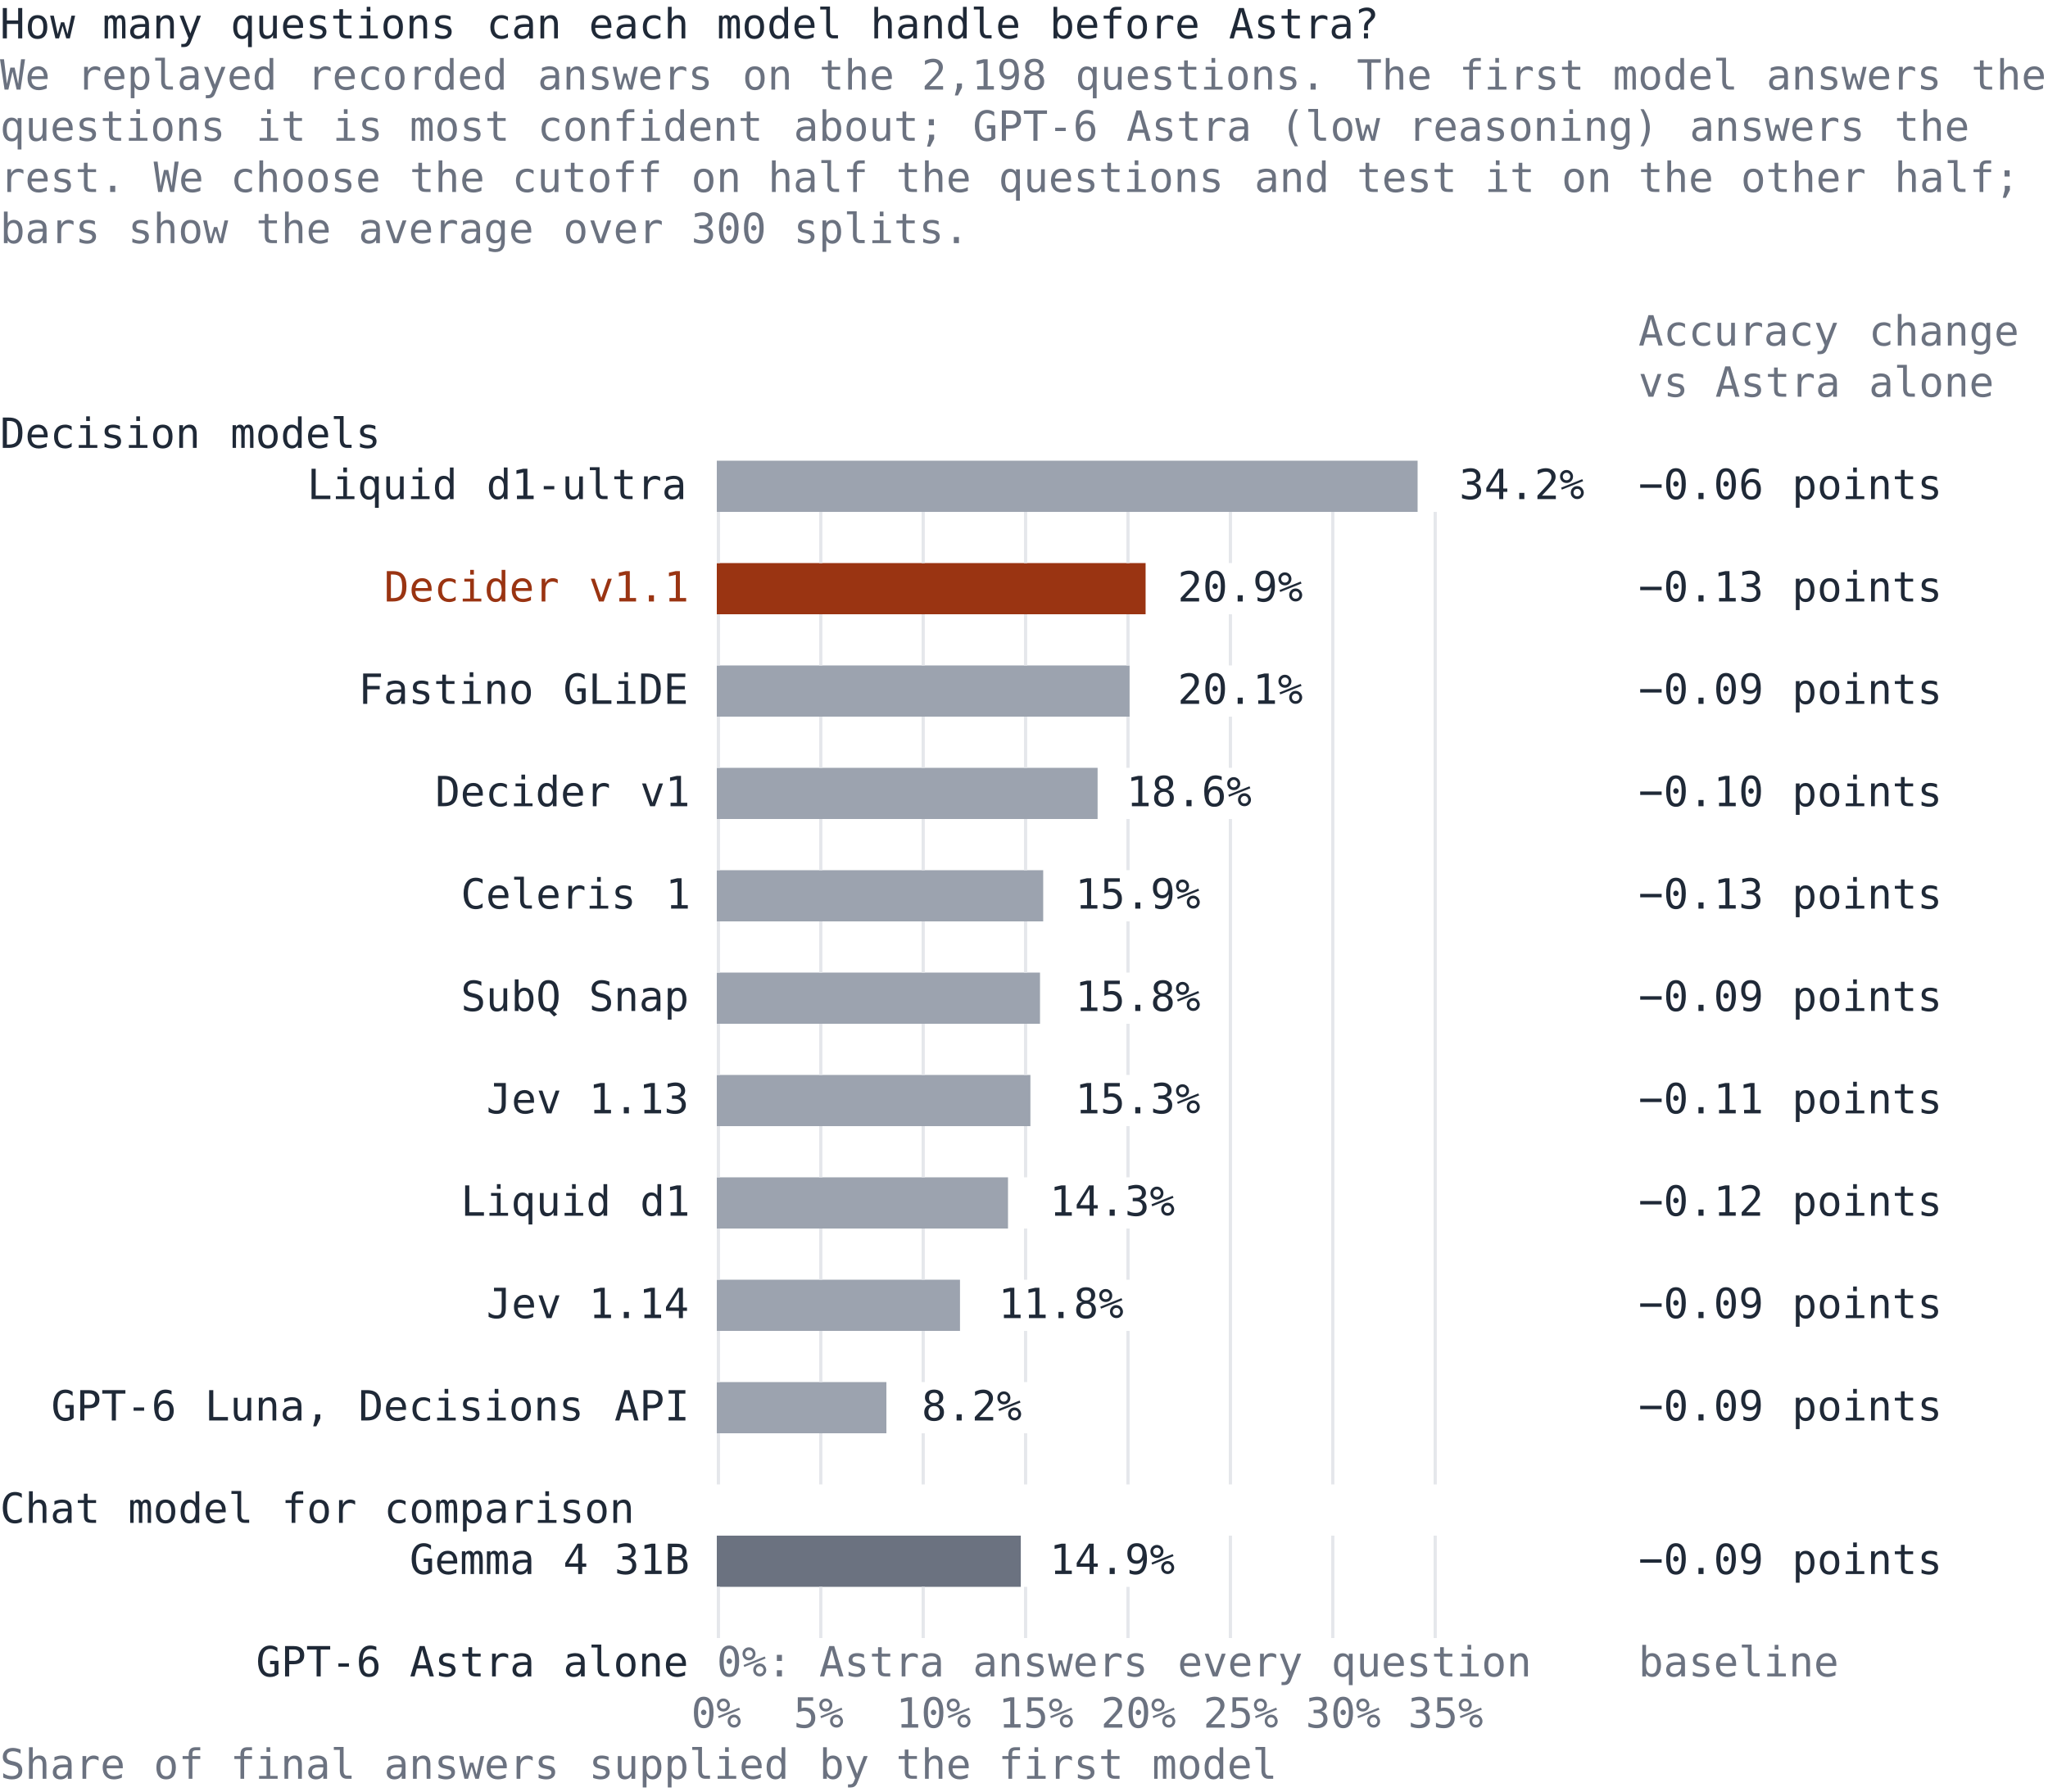
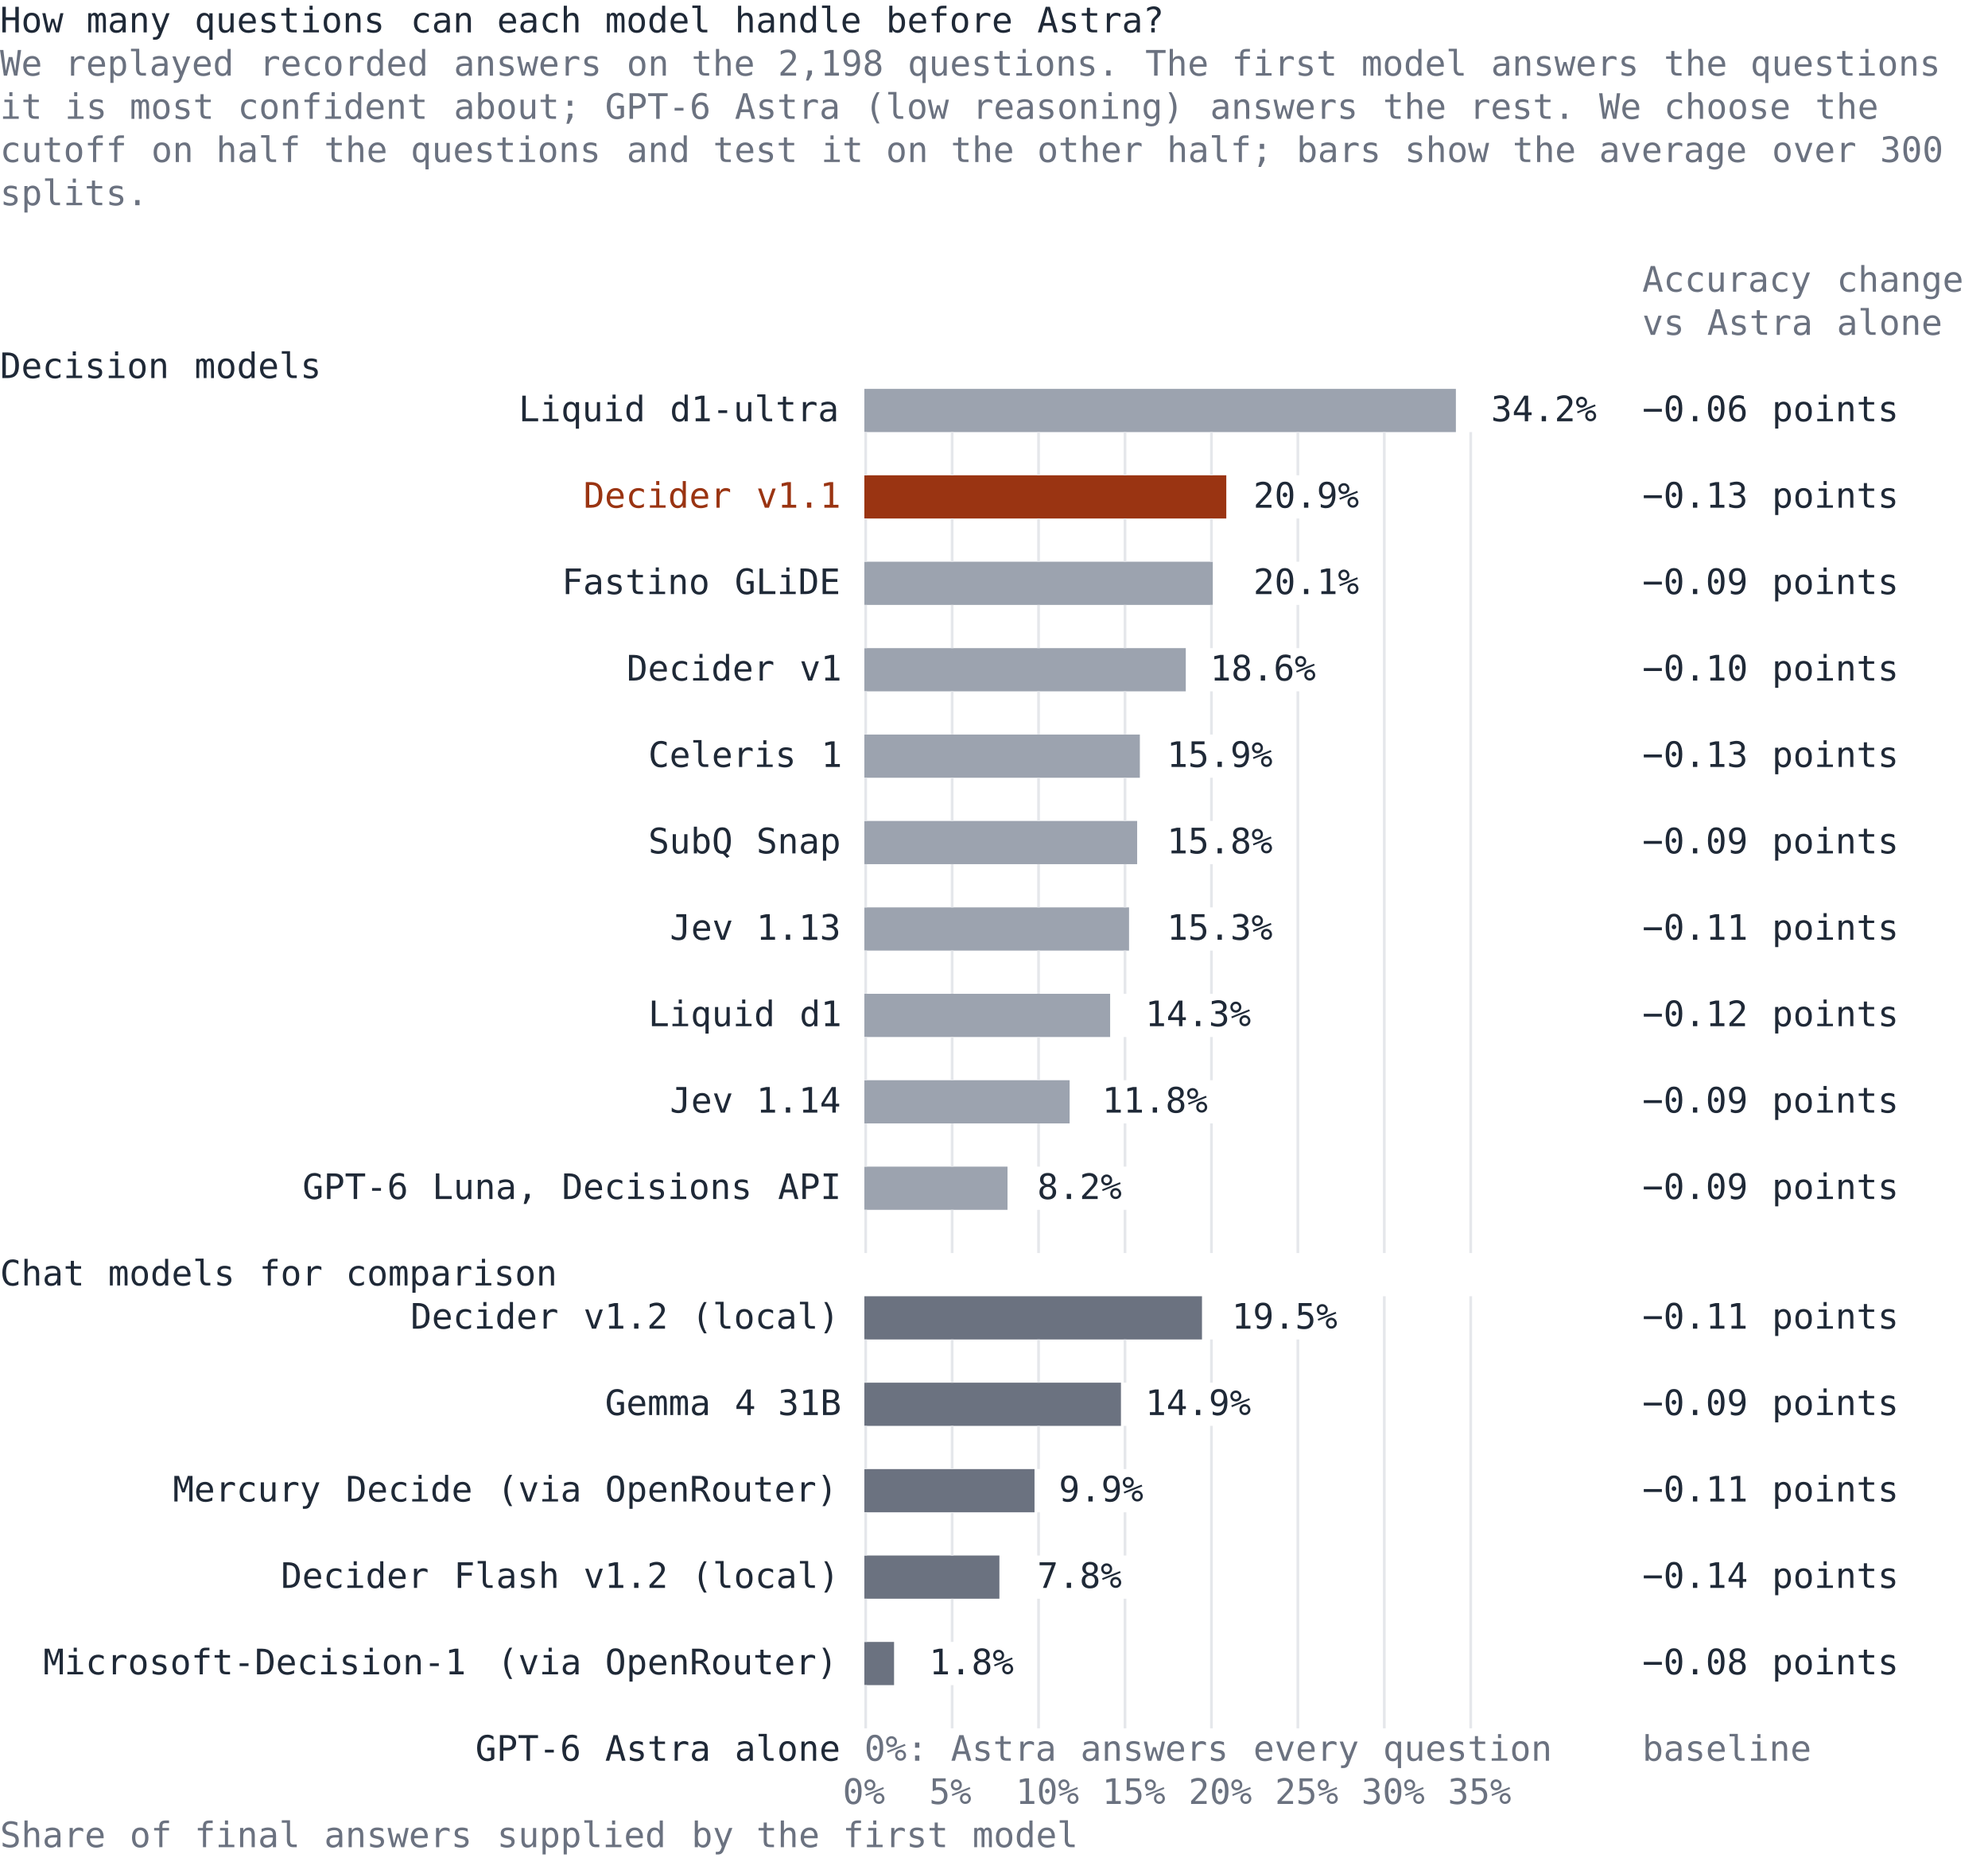
- <svg xmlns="http://www.w3.org/2000/svg" viewBox="0 0 640 560" width="640" height="560" role="img">
+ <svg xmlns="http://www.w3.org/2000/svg" viewBox="0 0 736 688" width="736" height="688" role="img">
  <style>text{font:13px ui-monospace,SFMono-Regular,Menlo,Consolas,"DejaVu Sans Mono",monospace;white-space:pre}</style>
-   <path fill="#6b7280" d="M224 480h8v16h-8zM232 480h8v16h-8zM240 480h8v16h-8zM248 480h8v16h-8zM256 480h8v16h-8zM264 480h8v16h-8zM272 480h8v16h-8zM280 480h8v16h-8zM288 480h8v16h-8zM296 480h8v16h-8zM304 480h8v16h-8zM312 480h7v16h-7z" />
-   <path fill="#9a3412" d="M224 176h8v16h-8zM232 176h8v16h-8zM240 176h8v16h-8zM248 176h8v16h-8zM256 176h8v16h-8zM264 176h8v16h-8zM272 176h8v16h-8zM280 176h8v16h-8zM288 176h8v16h-8zM296 176h8v16h-8zM304 176h8v16h-8zM312 176h8v16h-8zM320 176h8v16h-8zM328 176h8v16h-8zM336 176h8v16h-8zM344 176h8v16h-8zM352 176h6v16h-6z" />
-   <path fill="#9ca3af" d="M224 144h8v16h-8zM232 144h8v16h-8zM240 144h8v16h-8zM248 144h8v16h-8zM256 144h8v16h-8zM264 144h8v16h-8zM272 144h8v16h-8zM280 144h8v16h-8zM288 144h8v16h-8zM296 144h8v16h-8zM304 144h8v16h-8zM312 144h8v16h-8zM320 144h8v16h-8zM328 144h8v16h-8zM336 144h8v16h-8zM344 144h8v16h-8zM352 144h8v16h-8zM360 144h8v16h-8zM368 144h8v16h-8zM376 144h8v16h-8zM384 144h8v16h-8zM392 144h8v16h-8zM400 144h8v16h-8zM408 144h8v16h-8zM416 144h8v16h-8zM424 144h8v16h-8zM432 144h8v16h-8zM440 144h3v16h-3zM224 208h8v16h-8zM232 208h8v16h-8zM240 208h8v16h-8zM248 208h8v16h-8zM256 208h8v16h-8zM264 208h8v16h-8zM272 208h8v16h-8zM280 208h8v16h-8zM288 208h8v16h-8zM296 208h8v16h-8zM304 208h8v16h-8zM312 208h8v16h-8zM320 208h8v16h-8zM328 208h8v16h-8zM336 208h8v16h-8zM344 208h8v16h-8zM352 208h1v16h-1zM224 240h8v16h-8zM232 240h8v16h-8zM240 240h8v16h-8zM248 240h8v16h-8zM256 240h8v16h-8zM264 240h8v16h-8zM272 240h8v16h-8zM280 240h8v16h-8zM288 240h8v16h-8zM296 240h8v16h-8zM304 240h8v16h-8zM312 240h8v16h-8zM320 240h8v16h-8zM328 240h8v16h-8zM336 240h7v16h-7zM224 272h8v16h-8zM232 272h8v16h-8zM240 272h8v16h-8zM248 272h8v16h-8zM256 272h8v16h-8zM264 272h8v16h-8zM272 272h8v16h-8zM280 272h8v16h-8zM288 272h8v16h-8zM296 272h8v16h-8zM304 272h8v16h-8zM312 272h8v16h-8zM320 272h6v16h-6zM224 304h8v16h-8zM232 304h8v16h-8zM240 304h8v16h-8zM248 304h8v16h-8zM256 304h8v16h-8zM264 304h8v16h-8zM272 304h8v16h-8zM280 304h8v16h-8zM288 304h8v16h-8zM296 304h8v16h-8zM304 304h8v16h-8zM312 304h8v16h-8zM320 304h5v16h-5zM224 336h8v16h-8zM232 336h8v16h-8zM240 336h8v16h-8zM248 336h8v16h-8zM256 336h8v16h-8zM264 336h8v16h-8zM272 336h8v16h-8zM280 336h8v16h-8zM288 336h8v16h-8zM296 336h8v16h-8zM304 336h8v16h-8zM312 336h8v16h-8zM320 336h2v16h-2zM224 368h8v16h-8zM232 368h8v16h-8zM240 368h8v16h-8zM248 368h8v16h-8zM256 368h8v16h-8zM264 368h8v16h-8zM272 368h8v16h-8zM280 368h8v16h-8zM288 368h8v16h-8zM296 368h8v16h-8zM304 368h8v16h-8zM312 368h3v16h-3zM224 400h8v16h-8zM232 400h8v16h-8zM240 400h8v16h-8zM248 400h8v16h-8zM256 400h8v16h-8zM264 400h8v16h-8zM272 400h8v16h-8zM280 400h8v16h-8zM288 400h8v16h-8zM296 400h4v16h-4zM224 432h8v16h-8zM232 432h8v16h-8zM240 432h8v16h-8zM248 432h8v16h-8zM256 432h8v16h-8zM264 432h8v16h-8zM272 432h5v16h-5z" />
-   <path fill="#e5e7eb" d="M224 160h1v16h-1zM256 160h1v16h-1zM288 160h1v16h-1zM320 160h1v16h-1zM352 160h1v16h-1zM384 160h1v16h-1zM416 160h1v16h-1zM448 160h1v16h-1zM416 176h1v16h-1zM448 176h1v16h-1zM224 192h1v16h-1zM256 192h1v16h-1zM288 192h1v16h-1zM320 192h1v16h-1zM352 192h1v16h-1zM384 192h1v16h-1zM416 192h1v16h-1zM448 192h1v16h-1zM416 208h1v16h-1zM448 208h1v16h-1zM224 224h1v16h-1zM256 224h1v16h-1zM288 224h1v16h-1zM320 224h1v16h-1zM352 224h1v16h-1zM384 224h1v16h-1zM416 224h1v16h-1zM448 224h1v16h-1zM416 240h1v16h-1zM448 240h1v16h-1zM224 256h1v16h-1zM256 256h1v16h-1zM288 256h1v16h-1zM320 256h1v16h-1zM352 256h1v16h-1zM384 256h1v16h-1zM416 256h1v16h-1zM448 256h1v16h-1zM384 272h1v16h-1zM416 272h1v16h-1zM448 272h1v16h-1zM224 288h1v16h-1zM256 288h1v16h-1zM288 288h1v16h-1zM320 288h1v16h-1zM352 288h1v16h-1zM384 288h1v16h-1zM416 288h1v16h-1zM448 288h1v16h-1zM384 304h1v16h-1zM416 304h1v16h-1zM448 304h1v16h-1zM224 320h1v16h-1zM256 320h1v16h-1zM288 320h1v16h-1zM320 320h1v16h-1zM352 320h1v16h-1zM384 320h1v16h-1zM416 320h1v16h-1zM448 320h1v16h-1zM384 336h1v16h-1zM416 336h1v16h-1zM448 336h1v16h-1zM224 352h1v16h-1zM256 352h1v16h-1zM288 352h1v16h-1zM320 352h1v16h-1zM352 352h1v16h-1zM384 352h1v16h-1zM416 352h1v16h-1zM448 352h1v16h-1zM384 368h1v16h-1zM416 368h1v16h-1zM448 368h1v16h-1zM224 384h1v16h-1zM256 384h1v16h-1zM288 384h1v16h-1zM320 384h1v16h-1zM352 384h1v16h-1zM384 384h1v16h-1zM416 384h1v16h-1zM448 384h1v16h-1zM384 400h1v16h-1zM416 400h1v16h-1zM448 400h1v16h-1zM224 416h1v16h-1zM256 416h1v16h-1zM288 416h1v16h-1zM320 416h1v16h-1zM352 416h1v16h-1zM384 416h1v16h-1zM416 416h1v16h-1zM448 416h1v16h-1zM352 432h1v16h-1zM384 432h1v16h-1zM416 432h1v16h-1zM448 432h1v16h-1zM224 448h1v16h-1zM256 448h1v16h-1zM288 448h1v16h-1zM320 448h1v16h-1zM352 448h1v16h-1zM384 448h1v16h-1zM416 448h1v16h-1zM448 448h1v16h-1zM384 480h1v16h-1zM416 480h1v16h-1zM448 480h1v16h-1zM224 496h1v16h-1zM256 496h1v16h-1zM288 496h1v16h-1zM320 496h1v16h-1zM352 496h1v16h-1zM384 496h1v16h-1zM416 496h1v16h-1zM448 496h1v16h-1z" />
+   <path fill="#6b7280" d="M320 480h8v16h-8zM328 480h8v16h-8zM336 480h8v16h-8zM344 480h8v16h-8zM352 480h8v16h-8zM360 480h8v16h-8zM368 480h8v16h-8zM376 480h8v16h-8zM384 480h8v16h-8zM392 480h8v16h-8zM400 480h8v16h-8zM408 480h8v16h-8zM416 480h8v16h-8zM424 480h8v16h-8zM432 480h8v16h-8zM440 480h5v16h-5zM320 512h8v16h-8zM328 512h8v16h-8zM336 512h8v16h-8zM344 512h8v16h-8zM352 512h8v16h-8zM360 512h8v16h-8zM368 512h8v16h-8zM376 512h8v16h-8zM384 512h8v16h-8zM392 512h8v16h-8zM400 512h8v16h-8zM408 512h7v16h-7zM320 544h8v16h-8zM328 544h8v16h-8zM336 544h8v16h-8zM344 544h8v16h-8zM352 544h8v16h-8zM360 544h8v16h-8zM368 544h8v16h-8zM376 544h7v16h-7zM320 576h8v16h-8zM328 576h8v16h-8zM336 576h8v16h-8zM344 576h8v16h-8zM352 576h8v16h-8zM360 576h8v16h-8zM368 576h2v16h-2zM320 608h8v16h-8zM328 608h3v16h-3z" />
+   <path fill="#9a3412" d="M320 176h8v16h-8zM328 176h8v16h-8zM336 176h8v16h-8zM344 176h8v16h-8zM352 176h8v16h-8zM360 176h8v16h-8zM368 176h8v16h-8zM376 176h8v16h-8zM384 176h8v16h-8zM392 176h8v16h-8zM400 176h8v16h-8zM408 176h8v16h-8zM416 176h8v16h-8zM424 176h8v16h-8zM432 176h8v16h-8zM440 176h8v16h-8zM448 176h6v16h-6z" />
+   <path fill="#9ca3af" d="M320 144h8v16h-8zM328 144h8v16h-8zM336 144h8v16h-8zM344 144h8v16h-8zM352 144h8v16h-8zM360 144h8v16h-8zM368 144h8v16h-8zM376 144h8v16h-8zM384 144h8v16h-8zM392 144h8v16h-8zM400 144h8v16h-8zM408 144h8v16h-8zM416 144h8v16h-8zM424 144h8v16h-8zM432 144h8v16h-8zM440 144h8v16h-8zM448 144h8v16h-8zM456 144h8v16h-8zM464 144h8v16h-8zM472 144h8v16h-8zM480 144h8v16h-8zM488 144h8v16h-8zM496 144h8v16h-8zM504 144h8v16h-8zM512 144h8v16h-8zM520 144h8v16h-8zM528 144h8v16h-8zM536 144h3v16h-3zM320 208h8v16h-8zM328 208h8v16h-8zM336 208h8v16h-8zM344 208h8v16h-8zM352 208h8v16h-8zM360 208h8v16h-8zM368 208h8v16h-8zM376 208h8v16h-8zM384 208h8v16h-8zM392 208h8v16h-8zM400 208h8v16h-8zM408 208h8v16h-8zM416 208h8v16h-8zM424 208h8v16h-8zM432 208h8v16h-8zM440 208h8v16h-8zM448 208h1v16h-1zM320 240h8v16h-8zM328 240h8v16h-8zM336 240h8v16h-8zM344 240h8v16h-8zM352 240h8v16h-8zM360 240h8v16h-8zM368 240h8v16h-8zM376 240h8v16h-8zM384 240h8v16h-8zM392 240h8v16h-8zM400 240h8v16h-8zM408 240h8v16h-8zM416 240h8v16h-8zM424 240h8v16h-8zM432 240h7v16h-7zM320 272h8v16h-8zM328 272h8v16h-8zM336 272h8v16h-8zM344 272h8v16h-8zM352 272h8v16h-8zM360 272h8v16h-8zM368 272h8v16h-8zM376 272h8v16h-8zM384 272h8v16h-8zM392 272h8v16h-8zM400 272h8v16h-8zM408 272h8v16h-8zM416 272h6v16h-6zM320 304h8v16h-8zM328 304h8v16h-8zM336 304h8v16h-8zM344 304h8v16h-8zM352 304h8v16h-8zM360 304h8v16h-8zM368 304h8v16h-8zM376 304h8v16h-8zM384 304h8v16h-8zM392 304h8v16h-8zM400 304h8v16h-8zM408 304h8v16h-8zM416 304h5v16h-5zM320 336h8v16h-8zM328 336h8v16h-8zM336 336h8v16h-8zM344 336h8v16h-8zM352 336h8v16h-8zM360 336h8v16h-8zM368 336h8v16h-8zM376 336h8v16h-8zM384 336h8v16h-8zM392 336h8v16h-8zM400 336h8v16h-8zM408 336h8v16h-8zM416 336h2v16h-2zM320 368h8v16h-8zM328 368h8v16h-8zM336 368h8v16h-8zM344 368h8v16h-8zM352 368h8v16h-8zM360 368h8v16h-8zM368 368h8v16h-8zM376 368h8v16h-8zM384 368h8v16h-8zM392 368h8v16h-8zM400 368h8v16h-8zM408 368h3v16h-3zM320 400h8v16h-8zM328 400h8v16h-8zM336 400h8v16h-8zM344 400h8v16h-8zM352 400h8v16h-8zM360 400h8v16h-8zM368 400h8v16h-8zM376 400h8v16h-8zM384 400h8v16h-8zM392 400h4v16h-4zM320 432h8v16h-8zM328 432h8v16h-8zM336 432h8v16h-8zM344 432h8v16h-8zM352 432h8v16h-8zM360 432h8v16h-8zM368 432h5v16h-5z" />
+   <path fill="#e5e7eb" d="M320 160h1v16h-1zM352 160h1v16h-1zM384 160h1v16h-1zM416 160h1v16h-1zM448 160h1v16h-1zM480 160h1v16h-1zM512 160h1v16h-1zM544 160h1v16h-1zM512 176h1v16h-1zM544 176h1v16h-1zM320 192h1v16h-1zM352 192h1v16h-1zM384 192h1v16h-1zM416 192h1v16h-1zM448 192h1v16h-1zM480 192h1v16h-1zM512 192h1v16h-1zM544 192h1v16h-1zM512 208h1v16h-1zM544 208h1v16h-1zM320 224h1v16h-1zM352 224h1v16h-1zM384 224h1v16h-1zM416 224h1v16h-1zM448 224h1v16h-1zM480 224h1v16h-1zM512 224h1v16h-1zM544 224h1v16h-1zM512 240h1v16h-1zM544 240h1v16h-1zM320 256h1v16h-1zM352 256h1v16h-1zM384 256h1v16h-1zM416 256h1v16h-1zM448 256h1v16h-1zM480 256h1v16h-1zM512 256h1v16h-1zM544 256h1v16h-1zM480 272h1v16h-1zM512 272h1v16h-1zM544 272h1v16h-1zM320 288h1v16h-1zM352 288h1v16h-1zM384 288h1v16h-1zM416 288h1v16h-1zM448 288h1v16h-1zM480 288h1v16h-1zM512 288h1v16h-1zM544 288h1v16h-1zM480 304h1v16h-1zM512 304h1v16h-1zM544 304h1v16h-1zM320 320h1v16h-1zM352 320h1v16h-1zM384 320h1v16h-1zM416 320h1v16h-1zM448 320h1v16h-1zM480 320h1v16h-1zM512 320h1v16h-1zM544 320h1v16h-1zM480 336h1v16h-1zM512 336h1v16h-1zM544 336h1v16h-1zM320 352h1v16h-1zM352 352h1v16h-1zM384 352h1v16h-1zM416 352h1v16h-1zM448 352h1v16h-1zM480 352h1v16h-1zM512 352h1v16h-1zM544 352h1v16h-1zM480 368h1v16h-1zM512 368h1v16h-1zM544 368h1v16h-1zM320 384h1v16h-1zM352 384h1v16h-1zM384 384h1v16h-1zM416 384h1v16h-1zM448 384h1v16h-1zM480 384h1v16h-1zM512 384h1v16h-1zM544 384h1v16h-1zM480 400h1v16h-1zM512 400h1v16h-1zM544 400h1v16h-1zM320 416h1v16h-1zM352 416h1v16h-1zM384 416h1v16h-1zM416 416h1v16h-1zM448 416h1v16h-1zM480 416h1v16h-1zM512 416h1v16h-1zM544 416h1v16h-1zM448 432h1v16h-1zM480 432h1v16h-1zM512 432h1v16h-1zM544 432h1v16h-1zM320 448h1v16h-1zM352 448h1v16h-1zM384 448h1v16h-1zM416 448h1v16h-1zM448 448h1v16h-1zM480 448h1v16h-1zM512 448h1v16h-1zM544 448h1v16h-1zM512 480h1v16h-1zM544 480h1v16h-1zM320 496h1v16h-1zM352 496h1v16h-1zM384 496h1v16h-1zM416 496h1v16h-1zM448 496h1v16h-1zM480 496h1v16h-1zM512 496h1v16h-1zM544 496h1v16h-1zM480 512h1v16h-1zM512 512h1v16h-1zM544 512h1v16h-1zM320 528h1v16h-1zM352 528h1v16h-1zM384 528h1v16h-1zM416 528h1v16h-1zM448 528h1v16h-1zM480 528h1v16h-1zM512 528h1v16h-1zM544 528h1v16h-1zM448 544h1v16h-1zM480 544h1v16h-1zM512 544h1v16h-1zM544 544h1v16h-1zM320 560h1v16h-1zM352 560h1v16h-1zM384 560h1v16h-1zM416 560h1v16h-1zM448 560h1v16h-1zM480 560h1v16h-1zM512 560h1v16h-1zM544 560h1v16h-1zM448 576h1v16h-1zM480 576h1v16h-1zM512 576h1v16h-1zM544 576h1v16h-1zM320 592h1v16h-1zM352 592h1v16h-1zM384 592h1v16h-1zM416 592h1v16h-1zM448 592h1v16h-1zM480 592h1v16h-1zM512 592h1v16h-1zM544 592h1v16h-1zM384 608h1v16h-1zM416 608h1v16h-1zM448 608h1v16h-1zM480 608h1v16h-1zM512 608h1v16h-1zM544 608h1v16h-1zM320 624h1v16h-1zM352 624h1v16h-1zM384 624h1v16h-1zM416 624h1v16h-1zM448 624h1v16h-1zM480 624h1v16h-1zM512 624h1v16h-1zM544 624h1v16h-1z" />
  <text x="0 8 16" y="12" fill="#1f2937" font-weight="600">How</text>
  <text x="32 40 48 56" y="12" fill="#1f2937" font-weight="600">many</text>
  <text x="72 80 88 96 104 112 120 128 136" y="12" fill="#1f2937" font-weight="600">questions</text>
  <text x="152 160 168" y="12" fill="#1f2937" font-weight="600">can</text>
  <text x="184 192 200 208" y="12" fill="#1f2937" font-weight="600">each</text>
  <text x="224 232 240 248 256" y="12" fill="#1f2937" font-weight="600">model</text>
  <text x="272 280 288 296 304 312" y="12" fill="#1f2937" font-weight="600">handle</text>
  <text x="328 336 344 352 360 368" y="12" fill="#1f2937" font-weight="600">before</text>
  <text x="384 392 400 408 416 424" y="12" fill="#1f2937" font-weight="600">Astra?</text>
  <text x="0 8" y="28" fill="#6b7280">We</text>
  <text x="24 32 40 48 56 64 72 80" y="28" fill="#6b7280">replayed</text>
  <text x="96 104 112 120 128 136 144 152" y="28" fill="#6b7280">recorded</text>
  <text x="168 176 184 192 200 208 216" y="28" fill="#6b7280">answers</text>
  <text x="232 240" y="28" fill="#6b7280">on</text>
  <text x="256 264 272" y="28" fill="#6b7280">the</text>
  <text x="288 296 304 312 320" y="28" fill="#6b7280">2,198</text>
  <text x="336 344 352 360 368 376 384 392 400 408" y="28" fill="#6b7280">questions.</text>
  <text x="424 432 440" y="28" fill="#6b7280">The</text>
  <text x="456 464 472 480 488" y="28" fill="#6b7280">first</text>
  <text x="504 512 520 528 536" y="28" fill="#6b7280">model</text>
  <text x="552 560 568 576 584 592 600" y="28" fill="#6b7280">answers</text>
  <text x="616 624 632" y="28" fill="#6b7280">the</text>
-   <text x="0 8 16 24 32 40 48 56 64" y="44" fill="#6b7280">questions</text>
-   <text x="80 88" y="44" fill="#6b7280">it</text>
-   <text x="104 112" y="44" fill="#6b7280">is</text>
-   <text x="128 136 144 152" y="44" fill="#6b7280">most</text>
-   <text x="168 176 184 192 200 208 216 224 232" y="44" fill="#6b7280">confident</text>
-   <text x="248 256 264 272 280 288" y="44" fill="#6b7280">about;</text>
-   <text x="304 312 320 328 336" y="44" fill="#6b7280">GPT-6</text>
-   <text x="352 360 368 376 384" y="44" fill="#6b7280">Astra</text>
-   <text x="400 408 416 424" y="44" fill="#6b7280">(low</text>
-   <text x="440 448 456 464 472 480 488 496 504 512" y="44" fill="#6b7280">reasoning)</text>
-   <text x="528 536 544 552 560 568 576" y="44" fill="#6b7280">answers</text>
-   <text x="592 600 608" y="44" fill="#6b7280">the</text>
-   <text x="0 8 16 24 32" y="60" fill="#6b7280">rest.</text>
-   <text x="48 56" y="60" fill="#6b7280">We</text>
-   <text x="72 80 88 96 104 112" y="60" fill="#6b7280">choose</text>
-   <text x="128 136 144" y="60" fill="#6b7280">the</text>
-   <text x="160 168 176 184 192 200" y="60" fill="#6b7280">cutoff</text>
-   <text x="216 224" y="60" fill="#6b7280">on</text>
-   <text x="240 248 256 264" y="60" fill="#6b7280">half</text>
-   <text x="280 288 296" y="60" fill="#6b7280">the</text>
-   <text x="312 320 328 336 344 352 360 368 376" y="60" fill="#6b7280">questions</text>
-   <text x="392 400 408" y="60" fill="#6b7280">and</text>
-   <text x="424 432 440 448" y="60" fill="#6b7280">test</text>
-   <text x="464 472" y="60" fill="#6b7280">it</text>
-   <text x="488 496" y="60" fill="#6b7280">on</text>
-   <text x="512 520 528" y="60" fill="#6b7280">the</text>
-   <text x="544 552 560 568 576" y="60" fill="#6b7280">other</text>
-   <text x="592 600 608 616 624" y="60" fill="#6b7280">half;</text>
-   <text x="0 8 16 24" y="76" fill="#6b7280">bars</text>
-   <text x="40 48 56 64" y="76" fill="#6b7280">show</text>
-   <text x="80 88 96" y="76" fill="#6b7280">the</text>
-   <text x="112 120 128 136 144 152 160" y="76" fill="#6b7280">average</text>
-   <text x="176 184 192 200" y="76" fill="#6b7280">over</text>
-   <text x="216 224 232" y="76" fill="#6b7280">300</text>
-   <text x="248 256 264 272 280 288 296" y="76" fill="#6b7280">splits.</text>
-   <text x="512 520 528 536 544 552 560 568" y="108" fill="#6b7280">Accuracy</text>
-   <text x="584 592 600 608 616 624" y="108" fill="#6b7280">change</text>
-   <text x="512 520" y="124" fill="#6b7280">vs</text>
-   <text x="536 544 552 560 568" y="124" fill="#6b7280">Astra</text>
-   <text x="584 592 600 608 616" y="124" fill="#6b7280">alone</text>
+   <text x="648 656 664 672 680 688 696 704 712" y="28" fill="#6b7280">questions</text>
+   <text x="0 8" y="44" fill="#6b7280">it</text>
+   <text x="24 32" y="44" fill="#6b7280">is</text>
+   <text x="48 56 64 72" y="44" fill="#6b7280">most</text>
+   <text x="88 96 104 112 120 128 136 144 152" y="44" fill="#6b7280">confident</text>
+   <text x="168 176 184 192 200 208" y="44" fill="#6b7280">about;</text>
+   <text x="224 232 240 248 256" y="44" fill="#6b7280">GPT-6</text>
+   <text x="272 280 288 296 304" y="44" fill="#6b7280">Astra</text>
+   <text x="320 328 336 344" y="44" fill="#6b7280">(low</text>
+   <text x="360 368 376 384 392 400 408 416 424 432" y="44" fill="#6b7280">reasoning)</text>
+   <text x="448 456 464 472 480 488 496" y="44" fill="#6b7280">answers</text>
+   <text x="512 520 528" y="44" fill="#6b7280">the</text>
+   <text x="544 552 560 568 576" y="44" fill="#6b7280">rest.</text>
+   <text x="592 600" y="44" fill="#6b7280">We</text>
+   <text x="616 624 632 640 648 656" y="44" fill="#6b7280">choose</text>
+   <text x="672 680 688" y="44" fill="#6b7280">the</text>
+   <text x="0 8 16 24 32 40" y="60" fill="#6b7280">cutoff</text>
+   <text x="56 64" y="60" fill="#6b7280">on</text>
+   <text x="80 88 96 104" y="60" fill="#6b7280">half</text>
+   <text x="120 128 136" y="60" fill="#6b7280">the</text>
+   <text x="152 160 168 176 184 192 200 208 216" y="60" fill="#6b7280">questions</text>
+   <text x="232 240 248" y="60" fill="#6b7280">and</text>
+   <text x="264 272 280 288" y="60" fill="#6b7280">test</text>
+   <text x="304 312" y="60" fill="#6b7280">it</text>
+   <text x="328 336" y="60" fill="#6b7280">on</text>
+   <text x="352 360 368" y="60" fill="#6b7280">the</text>
+   <text x="384 392 400 408 416" y="60" fill="#6b7280">other</text>
+   <text x="432 440 448 456 464" y="60" fill="#6b7280">half;</text>
+   <text x="480 488 496 504" y="60" fill="#6b7280">bars</text>
+   <text x="520 528 536 544" y="60" fill="#6b7280">show</text>
+   <text x="560 568 576" y="60" fill="#6b7280">the</text>
+   <text x="592 600 608 616 624 632 640" y="60" fill="#6b7280">average</text>
+   <text x="656 664 672 680" y="60" fill="#6b7280">over</text>
+   <text x="696 704 712" y="60" fill="#6b7280">300</text>
+   <text x="0 8 16 24 32 40 48" y="76" fill="#6b7280">splits.</text>
+   <text x="608 616 624 632 640 648 656 664" y="108" fill="#6b7280">Accuracy</text>
+   <text x="680 688 696 704 712 720" y="108" fill="#6b7280">change</text>
+   <text x="608 616" y="124" fill="#6b7280">vs</text>
+   <text x="632 640 648 656 664" y="124" fill="#6b7280">Astra</text>
+   <text x="680 688 696 704 712" y="124" fill="#6b7280">alone</text>
  <text x="0 8 16 24 32 40 48 56" y="140" fill="#1f2937" font-weight="600">Decision</text>
  <text x="72 80 88 96 104 112" y="140" fill="#1f2937" font-weight="600">models</text>
-   <text x="96 104 112 120 128 136" y="156" fill="#1f2937">Liquid</text>
-   <text x="152 160 168 176 184 192 200 208" y="156" fill="#1f2937">d1-ultra</text>
-   <text x="456 464 472 480 488" y="156" fill="#1f2937">34.2%</text>
-   <text x="512 520 528 536 544" y="156" fill="#1f2937">−0.06</text>
-   <text x="560 568 576 584 592 600" y="156" fill="#1f2937">points</text>
-   <text x="120 128 136 144 152 160 168" y="188" fill="#9a3412" font-weight="600">Decider</text>
-   <text x="184 192 200 208" y="188" fill="#9a3412" font-weight="600">v1.1</text>
-   <text x="368 376 384 392 400" y="188" fill="#1f2937" font-weight="600">20.9%</text>
-   <text x="512 520 528 536 544" y="188" fill="#1f2937">−0.13</text>
-   <text x="560 568 576 584 592 600" y="188" fill="#1f2937">points</text>
-   <text x="112 120 128 136 144 152 160" y="220" fill="#1f2937">Fastino</text>
-   <text x="176 184 192 200 208" y="220" fill="#1f2937">GLiDE</text>
-   <text x="368 376 384 392 400" y="220" fill="#1f2937">20.1%</text>
-   <text x="512 520 528 536 544" y="220" fill="#1f2937">−0.09</text>
-   <text x="560 568 576 584 592 600" y="220" fill="#1f2937">points</text>
-   <text x="136 144 152 160 168 176 184" y="252" fill="#1f2937">Decider</text>
-   <text x="200 208" y="252" fill="#1f2937">v1</text>
-   <text x="352 360 368 376 384" y="252" fill="#1f2937">18.6%</text>
-   <text x="512 520 528 536 544" y="252" fill="#1f2937">−0.10</text>
-   <text x="560 568 576 584 592 600" y="252" fill="#1f2937">points</text>
-   <text x="144 152 160 168 176 184 192" y="284" fill="#1f2937">Celeris</text>
-   <text x="208" y="284" fill="#1f2937">1</text>
-   <text x="336 344 352 360 368" y="284" fill="#1f2937">15.9%</text>
-   <text x="512 520 528 536 544" y="284" fill="#1f2937">−0.13</text>
-   <text x="560 568 576 584 592 600" y="284" fill="#1f2937">points</text>
-   <text x="144 152 160 168" y="316" fill="#1f2937">SubQ</text>
-   <text x="184 192 200 208" y="316" fill="#1f2937">Snap</text>
-   <text x="336 344 352 360 368" y="316" fill="#1f2937">15.8%</text>
-   <text x="512 520 528 536 544" y="316" fill="#1f2937">−0.09</text>
-   <text x="560 568 576 584 592 600" y="316" fill="#1f2937">points</text>
-   <text x="152 160 168" y="348" fill="#1f2937">Jev</text>
-   <text x="184 192 200 208" y="348" fill="#1f2937">1.13</text>
-   <text x="336 344 352 360 368" y="348" fill="#1f2937">15.3%</text>
-   <text x="512 520 528 536 544" y="348" fill="#1f2937">−0.11</text>
-   <text x="560 568 576 584 592 600" y="348" fill="#1f2937">points</text>
-   <text x="144 152 160 168 176 184" y="380" fill="#1f2937">Liquid</text>
-   <text x="200 208" y="380" fill="#1f2937">d1</text>
-   <text x="328 336 344 352 360" y="380" fill="#1f2937">14.3%</text>
-   <text x="512 520 528 536 544" y="380" fill="#1f2937">−0.12</text>
-   <text x="560 568 576 584 592 600" y="380" fill="#1f2937">points</text>
-   <text x="152 160 168" y="412" fill="#1f2937">Jev</text>
-   <text x="184 192 200 208" y="412" fill="#1f2937">1.14</text>
-   <text x="312 320 328 336 344" y="412" fill="#1f2937">11.8%</text>
-   <text x="512 520 528 536 544" y="412" fill="#1f2937">−0.09</text>
-   <text x="560 568 576 584 592 600" y="412" fill="#1f2937">points</text>
-   <text x="16 24 32 40 48" y="444" fill="#1f2937">GPT-6</text>
-   <text x="64 72 80 88 96" y="444" fill="#1f2937">Luna,</text>
-   <text x="112 120 128 136 144 152 160 168 176" y="444" fill="#1f2937">Decisions</text>
-   <text x="192 200 208" y="444" fill="#1f2937">API</text>
-   <text x="288 296 304 312" y="444" fill="#1f2937">8.2%</text>
-   <text x="512 520 528 536 544" y="444" fill="#1f2937">−0.09</text>
-   <text x="560 568 576 584 592 600" y="444" fill="#1f2937">points</text>
+   <text x="192 200 208 216 224 232" y="156" fill="#1f2937">Liquid</text>
+   <text x="248 256 264 272 280 288 296 304" y="156" fill="#1f2937">d1-ultra</text>
+   <text x="552 560 568 576 584" y="156" fill="#1f2937">34.2%</text>
+   <text x="608 616 624 632 640" y="156" fill="#1f2937">−0.06</text>
+   <text x="656 664 672 680 688 696" y="156" fill="#1f2937">points</text>
+   <text x="216 224 232 240 248 256 264" y="188" fill="#9a3412" font-weight="600">Decider</text>
+   <text x="280 288 296 304" y="188" fill="#9a3412" font-weight="600">v1.1</text>
+   <text x="464 472 480 488 496" y="188" fill="#1f2937" font-weight="600">20.9%</text>
+   <text x="608 616 624 632 640" y="188" fill="#1f2937">−0.13</text>
+   <text x="656 664 672 680 688 696" y="188" fill="#1f2937">points</text>
+   <text x="208 216 224 232 240 248 256" y="220" fill="#1f2937">Fastino</text>
+   <text x="272 280 288 296 304" y="220" fill="#1f2937">GLiDE</text>
+   <text x="464 472 480 488 496" y="220" fill="#1f2937">20.1%</text>
+   <text x="608 616 624 632 640" y="220" fill="#1f2937">−0.09</text>
+   <text x="656 664 672 680 688 696" y="220" fill="#1f2937">points</text>
+   <text x="232 240 248 256 264 272 280" y="252" fill="#1f2937">Decider</text>
+   <text x="296 304" y="252" fill="#1f2937">v1</text>
+   <text x="448 456 464 472 480" y="252" fill="#1f2937">18.6%</text>
+   <text x="608 616 624 632 640" y="252" fill="#1f2937">−0.10</text>
+   <text x="656 664 672 680 688 696" y="252" fill="#1f2937">points</text>
+   <text x="240 248 256 264 272 280 288" y="284" fill="#1f2937">Celeris</text>
+   <text x="304" y="284" fill="#1f2937">1</text>
+   <text x="432 440 448 456 464" y="284" fill="#1f2937">15.9%</text>
+   <text x="608 616 624 632 640" y="284" fill="#1f2937">−0.13</text>
+   <text x="656 664 672 680 688 696" y="284" fill="#1f2937">points</text>
+   <text x="240 248 256 264" y="316" fill="#1f2937">SubQ</text>
+   <text x="280 288 296 304" y="316" fill="#1f2937">Snap</text>
+   <text x="432 440 448 456 464" y="316" fill="#1f2937">15.8%</text>
+   <text x="608 616 624 632 640" y="316" fill="#1f2937">−0.09</text>
+   <text x="656 664 672 680 688 696" y="316" fill="#1f2937">points</text>
+   <text x="248 256 264" y="348" fill="#1f2937">Jev</text>
+   <text x="280 288 296 304" y="348" fill="#1f2937">1.13</text>
+   <text x="432 440 448 456 464" y="348" fill="#1f2937">15.3%</text>
+   <text x="608 616 624 632 640" y="348" fill="#1f2937">−0.11</text>
+   <text x="656 664 672 680 688 696" y="348" fill="#1f2937">points</text>
+   <text x="240 248 256 264 272 280" y="380" fill="#1f2937">Liquid</text>
+   <text x="296 304" y="380" fill="#1f2937">d1</text>
+   <text x="424 432 440 448 456" y="380" fill="#1f2937">14.3%</text>
+   <text x="608 616 624 632 640" y="380" fill="#1f2937">−0.12</text>
+   <text x="656 664 672 680 688 696" y="380" fill="#1f2937">points</text>
+   <text x="248 256 264" y="412" fill="#1f2937">Jev</text>
+   <text x="280 288 296 304" y="412" fill="#1f2937">1.14</text>
+   <text x="408 416 424 432 440" y="412" fill="#1f2937">11.8%</text>
+   <text x="608 616 624 632 640" y="412" fill="#1f2937">−0.09</text>
+   <text x="656 664 672 680 688 696" y="412" fill="#1f2937">points</text>
+   <text x="112 120 128 136 144" y="444" fill="#1f2937">GPT-6</text>
+   <text x="160 168 176 184 192" y="444" fill="#1f2937">Luna,</text>
+   <text x="208 216 224 232 240 248 256 264 272" y="444" fill="#1f2937">Decisions</text>
+   <text x="288 296 304" y="444" fill="#1f2937">API</text>
+   <text x="384 392 400 408" y="444" fill="#1f2937">8.2%</text>
+   <text x="608 616 624 632 640" y="444" fill="#1f2937">−0.09</text>
+   <text x="656 664 672 680 688 696" y="444" fill="#1f2937">points</text>
  <text x="0 8 16 24" y="476" fill="#1f2937" font-weight="600">Chat</text>
-   <text x="40 48 56 64 72" y="476" fill="#1f2937" font-weight="600">model</text>
-   <text x="88 96 104" y="476" fill="#1f2937" font-weight="600">for</text>
-   <text x="120 128 136 144 152 160 168 176 184 192" y="476" fill="#1f2937" font-weight="600">comparison</text>
-   <text x="128 136 144 152 160" y="492" fill="#1f2937">Gemma</text>
-   <text x="176" y="492" fill="#1f2937">4</text>
-   <text x="192 200 208" y="492" fill="#1f2937">31B</text>
-   <text x="328 336 344 352 360" y="492" fill="#1f2937">14.9%</text>
-   <text x="512 520 528 536 544" y="492" fill="#1f2937">−0.09</text>
-   <text x="560 568 576 584 592 600" y="492" fill="#1f2937">points</text>
-   <text x="80 88 96 104 112" y="524" fill="#1f2937">GPT-6</text>
-   <text x="128 136 144 152 160" y="524" fill="#1f2937">Astra</text>
-   <text x="176 184 192 200 208" y="524" fill="#1f2937">alone</text>
-   <text x="224 232 240" y="524" fill="#6b7280">0%:</text>
-   <text x="256 264 272 280 288" y="524" fill="#6b7280">Astra</text>
-   <text x="304 312 320 328 336 344 352" y="524" fill="#6b7280">answers</text>
-   <text x="368 376 384 392 400" y="524" fill="#6b7280">every</text>
-   <text x="416 424 432 440 448 456 464 472" y="524" fill="#6b7280">question</text>
-   <text x="512 520 528 536 544 552 560 568" y="524" fill="#6b7280">baseline</text>
-   <text x="216 224" y="540" fill="#6b7280">0%</text>
-   <text x="248 256" y="540" fill="#6b7280">5%</text>
-   <text x="280 288 296" y="540" fill="#6b7280">10%</text>
-   <text x="312 320 328" y="540" fill="#6b7280">15%</text>
-   <text x="344 352 360" y="540" fill="#6b7280">20%</text>
-   <text x="376 384 392" y="540" fill="#6b7280">25%</text>
-   <text x="408 416 424" y="540" fill="#6b7280">30%</text>
-   <text x="440 448 456" y="540" fill="#6b7280">35%</text>
-   <text x="0 8 16 24 32" y="556" fill="#6b7280">Share</text>
-   <text x="48 56" y="556" fill="#6b7280">of</text>
-   <text x="72 80 88 96 104" y="556" fill="#6b7280">final</text>
-   <text x="120 128 136 144 152 160 168" y="556" fill="#6b7280">answers</text>
-   <text x="184 192 200 208 216 224 232 240" y="556" fill="#6b7280">supplied</text>
-   <text x="256 264" y="556" fill="#6b7280">by</text>
-   <text x="280 288 296" y="556" fill="#6b7280">the</text>
-   <text x="312 320 328 336 344" y="556" fill="#6b7280">first</text>
-   <text x="360 368 376 384 392" y="556" fill="#6b7280">model</text>
+   <text x="40 48 56 64 72 80" y="476" fill="#1f2937" font-weight="600">models</text>
+   <text x="96 104 112" y="476" fill="#1f2937" font-weight="600">for</text>
+   <text x="128 136 144 152 160 168 176 184 192 200" y="476" fill="#1f2937" font-weight="600">comparison</text>
+   <text x="152 160 168 176 184 192 200" y="492" fill="#1f2937">Decider</text>
+   <text x="216 224 232 240" y="492" fill="#1f2937">v1.2</text>
+   <text x="256 264 272 280 288 296 304" y="492" fill="#1f2937">(local)</text>
+   <text x="456 464 472 480 488" y="492" fill="#1f2937">19.5%</text>
+   <text x="608 616 624 632 640" y="492" fill="#1f2937">−0.11</text>
+   <text x="656 664 672 680 688 696" y="492" fill="#1f2937">points</text>
+   <text x="224 232 240 248 256" y="524" fill="#1f2937">Gemma</text>
+   <text x="272" y="524" fill="#1f2937">4</text>
+   <text x="288 296 304" y="524" fill="#1f2937">31B</text>
+   <text x="424 432 440 448 456" y="524" fill="#1f2937">14.9%</text>
+   <text x="608 616 624 632 640" y="524" fill="#1f2937">−0.09</text>
+   <text x="656 664 672 680 688 696" y="524" fill="#1f2937">points</text>
+   <text x="64 72 80 88 96 104 112" y="556" fill="#1f2937">Mercury</text>
+   <text x="128 136 144 152 160 168" y="556" fill="#1f2937">Decide</text>
+   <text x="184 192 200 208" y="556" fill="#1f2937">(via</text>
+   <text x="224 232 240 248 256 264 272 280 288 296 304" y="556" fill="#1f2937">OpenRouter)</text>
+   <text x="392 400 408 416" y="556" fill="#1f2937">9.9%</text>
+   <text x="608 616 624 632 640" y="556" fill="#1f2937">−0.11</text>
+   <text x="656 664 672 680 688 696" y="556" fill="#1f2937">points</text>
+   <text x="104 112 120 128 136 144 152" y="588" fill="#1f2937">Decider</text>
+   <text x="168 176 184 192 200" y="588" fill="#1f2937">Flash</text>
+   <text x="216 224 232 240" y="588" fill="#1f2937">v1.2</text>
+   <text x="256 264 272 280 288 296 304" y="588" fill="#1f2937">(local)</text>
+   <text x="384 392 400 408" y="588" fill="#1f2937">7.8%</text>
+   <text x="608 616 624 632 640" y="588" fill="#1f2937">−0.14</text>
+   <text x="656 664 672 680 688 696" y="588" fill="#1f2937">points</text>
+   <text x="16 24 32 40 48 56 64 72 80 88 96 104 112 120 128 136 144 152 160 168" y="620" fill="#1f2937">Microsoft-Decision-1</text>
+   <text x="184 192 200 208" y="620" fill="#1f2937">(via</text>
+   <text x="224 232 240 248 256 264 272 280 288 296 304" y="620" fill="#1f2937">OpenRouter)</text>
+   <text x="344 352 360 368" y="620" fill="#1f2937">1.8%</text>
+   <text x="608 616 624 632 640" y="620" fill="#1f2937">−0.08</text>
+   <text x="656 664 672 680 688 696" y="620" fill="#1f2937">points</text>
+   <text x="176 184 192 200 208" y="652" fill="#1f2937">GPT-6</text>
+   <text x="224 232 240 248 256" y="652" fill="#1f2937">Astra</text>
+   <text x="272 280 288 296 304" y="652" fill="#1f2937">alone</text>
+   <text x="320 328 336" y="652" fill="#6b7280">0%:</text>
+   <text x="352 360 368 376 384" y="652" fill="#6b7280">Astra</text>
+   <text x="400 408 416 424 432 440 448" y="652" fill="#6b7280">answers</text>
+   <text x="464 472 480 488 496" y="652" fill="#6b7280">every</text>
+   <text x="512 520 528 536 544 552 560 568" y="652" fill="#6b7280">question</text>
+   <text x="608 616 624 632 640 648 656 664" y="652" fill="#6b7280">baseline</text>
+   <text x="312 320" y="668" fill="#6b7280">0%</text>
+   <text x="344 352" y="668" fill="#6b7280">5%</text>
+   <text x="376 384 392" y="668" fill="#6b7280">10%</text>
+   <text x="408 416 424" y="668" fill="#6b7280">15%</text>
+   <text x="440 448 456" y="668" fill="#6b7280">20%</text>
+   <text x="472 480 488" y="668" fill="#6b7280">25%</text>
+   <text x="504 512 520" y="668" fill="#6b7280">30%</text>
+   <text x="536 544 552" y="668" fill="#6b7280">35%</text>
+   <text x="0 8 16 24 32" y="684" fill="#6b7280">Share</text>
+   <text x="48 56" y="684" fill="#6b7280">of</text>
+   <text x="72 80 88 96 104" y="684" fill="#6b7280">final</text>
+   <text x="120 128 136 144 152 160 168" y="684" fill="#6b7280">answers</text>
+   <text x="184 192 200 208 216 224 232 240" y="684" fill="#6b7280">supplied</text>
+   <text x="256 264" y="684" fill="#6b7280">by</text>
+   <text x="280 288 296" y="684" fill="#6b7280">the</text>
+   <text x="312 320 328 336 344" y="684" fill="#6b7280">first</text>
+   <text x="360 368 376 384 392" y="684" fill="#6b7280">model</text>
</svg>
